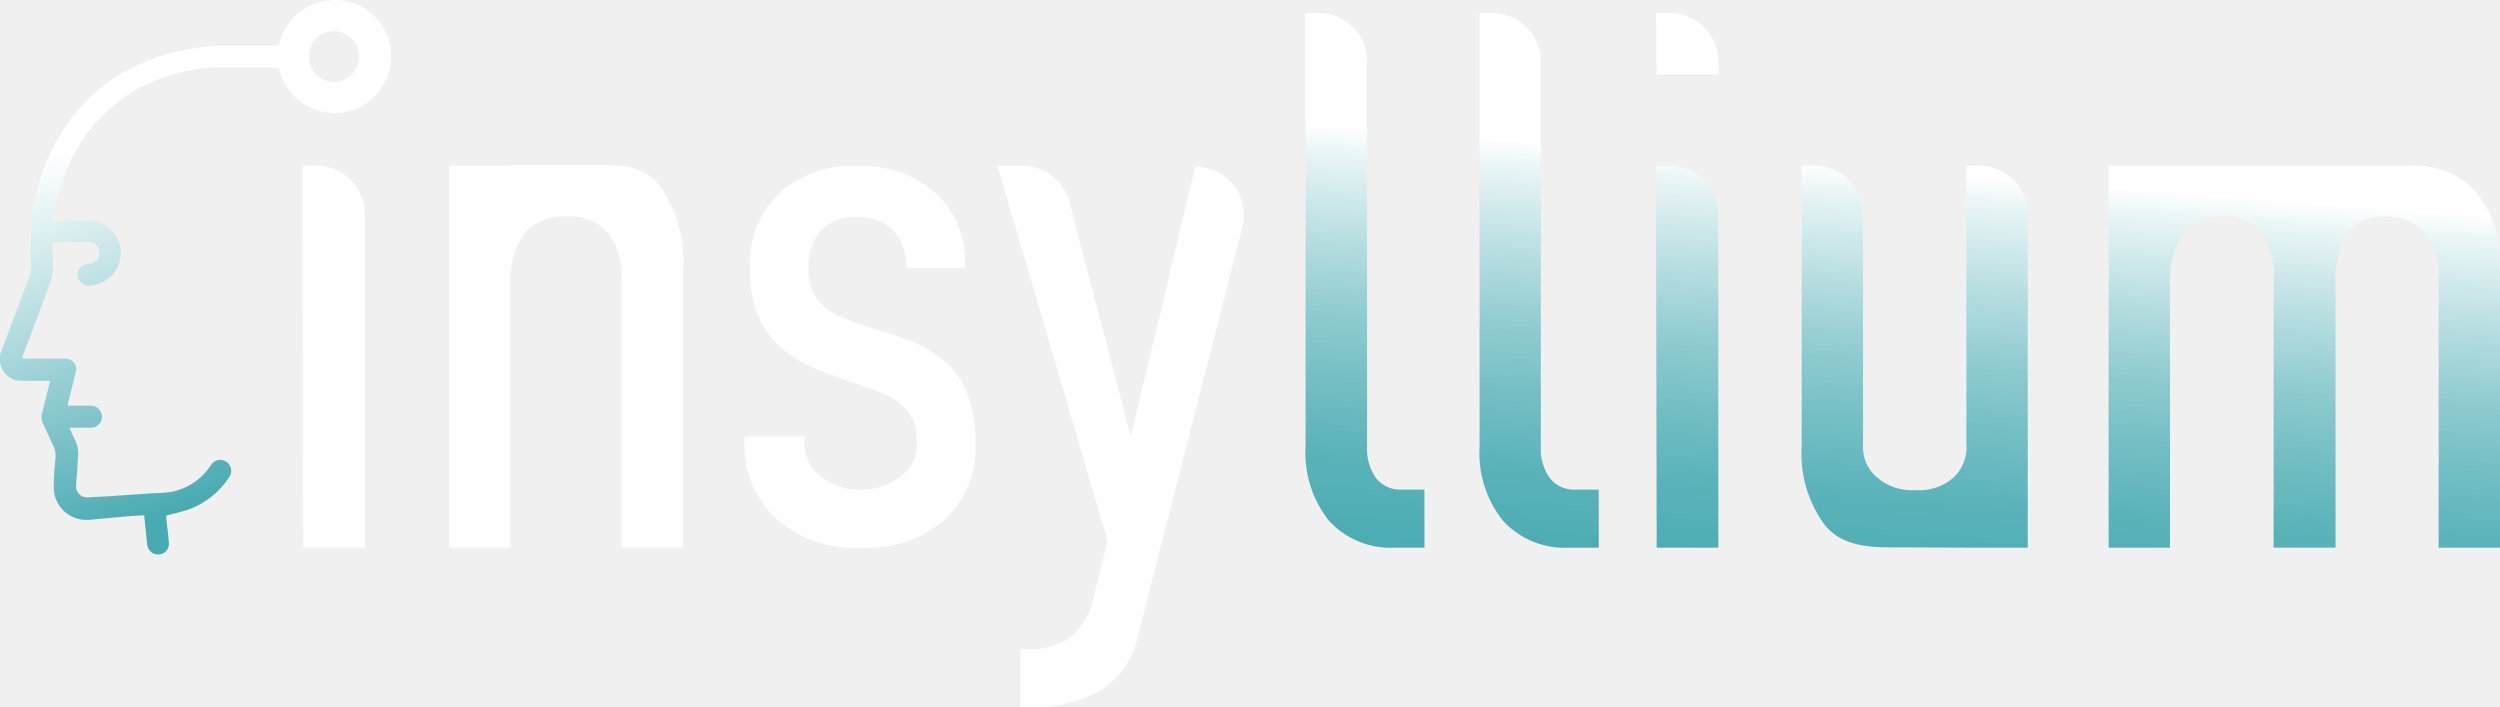
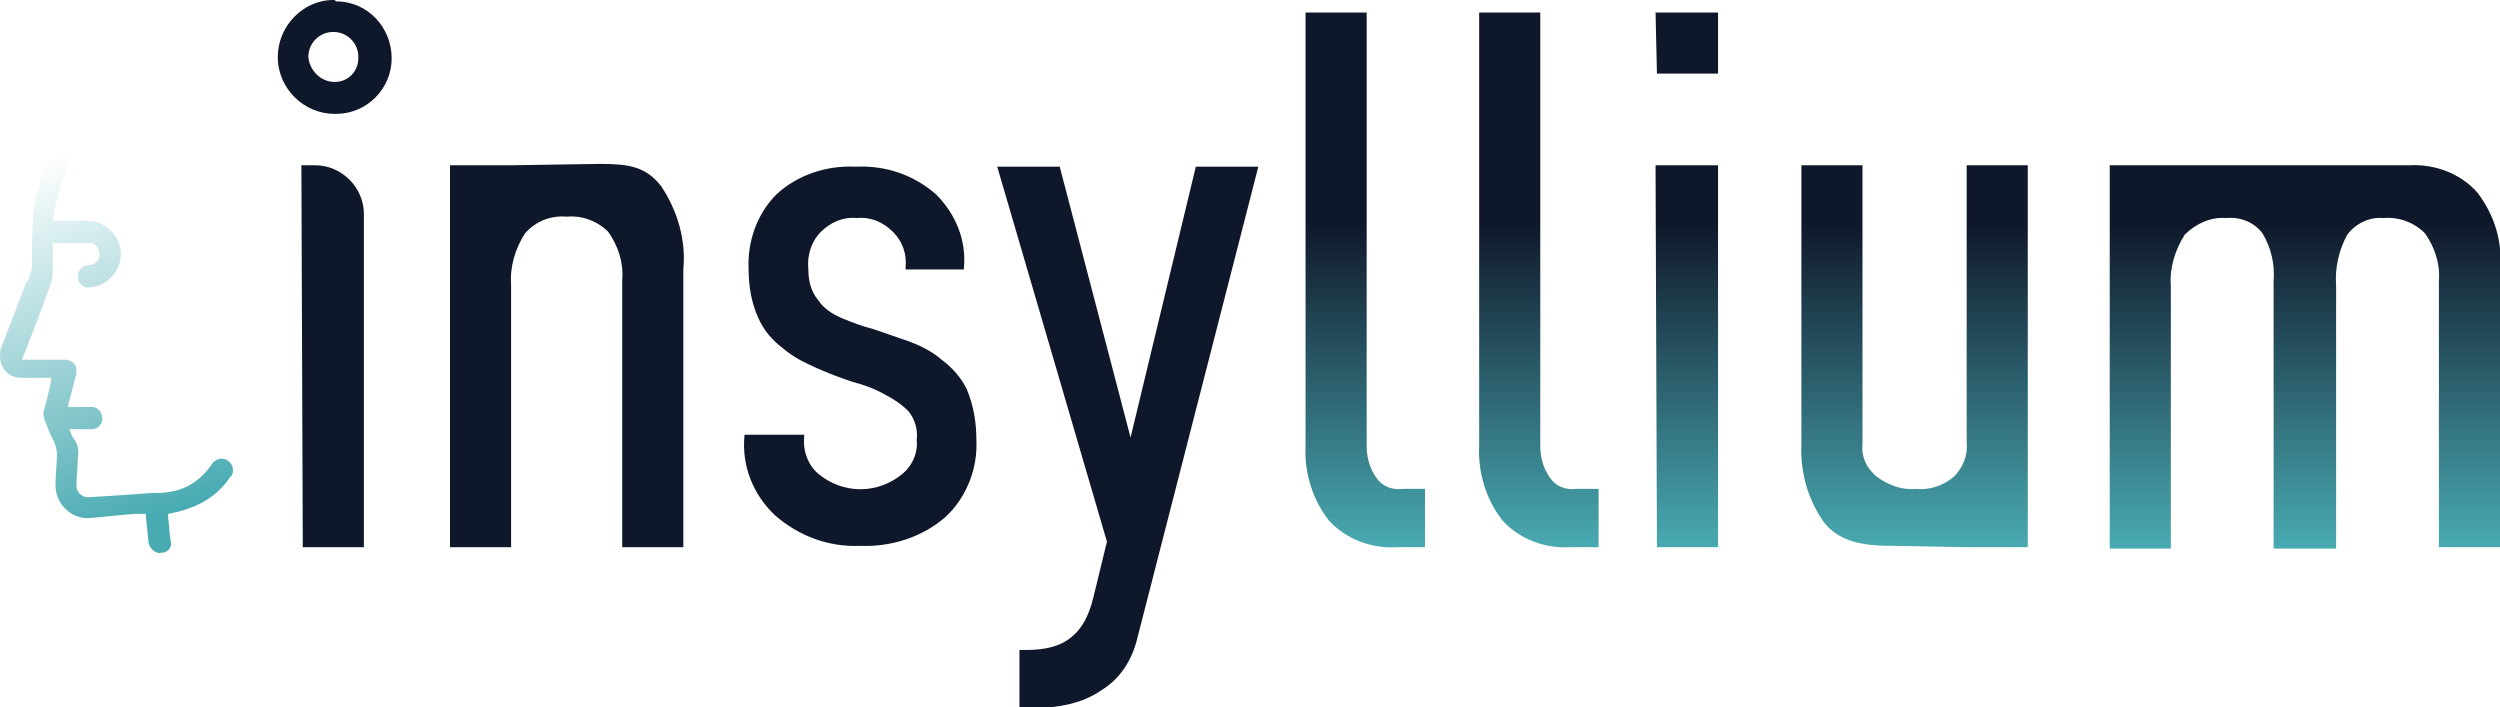
- <svg xmlns="http://www.w3.org/2000/svg" xmlns:xlink="http://www.w3.org/1999/xlink" id="Layer_1" data-name="Layer 1" viewBox="0 0 180 50.86">
-   <defs>
-     <style>.cls-1{fill:url(#linear-gradient);}.cls-2{fill:#fffeff;}.cls-3{fill:url(#linear-gradient-2);}.cls-4{fill:url(#linear-gradient-3);}.cls-5{fill:url(#linear-gradient-4);}.cls-6{fill:url(#linear-gradient-5);}.cls-7{fill:url(#linear-gradient-6);}.cls-8{fill:url(#linear-gradient-7);}</style>
-     <linearGradient id="linear-gradient" x1="22.97" y1="44.25" x2="8.61" y2="4.07" gradientUnits="userSpaceOnUse">
-       <stop offset="0.37" stop-color="#49abb2" />
-       <stop offset="1" stop-color="#fff" />
-     </linearGradient>
-     <linearGradient id="linear-gradient-2" x1="95.32" y1="52.54" x2="99.14" y2="3.85" gradientUnits="userSpaceOnUse">
-       <stop offset="0.33" stop-color="#49abb2" />
-       <stop offset="0.42" stop-color="#4eadb4" />
-       <stop offset="0.52" stop-color="#5bb3ba" />
-       <stop offset="0.62" stop-color="#72bec3" />
-       <stop offset="0.73" stop-color="#91ccd1" />
-       <stop offset="0.84" stop-color="#badfe2" />
-       <stop offset="0.96" stop-color="#eaf5f6" />
-       <stop offset="1" stop-color="#fff" />
-     </linearGradient>
-     <linearGradient id="linear-gradient-3" x1="107.76" y1="53.52" x2="111.57" y2="4.83" xlink:href="#linear-gradient-2" />
-     <linearGradient id="linear-gradient-4" x1="118.83" y1="54.38" x2="122.64" y2="5.69" xlink:href="#linear-gradient-2" />
-     <linearGradient id="linear-gradient-5" x1="117.08" y1="54.25" x2="120.89" y2="5.56" xlink:href="#linear-gradient-2" />
-     <linearGradient id="linear-gradient-6" x1="135.13" y1="55.66" x2="138.94" y2="6.97" xlink:href="#linear-gradient-2" />
-     <linearGradient id="linear-gradient-7" x1="162.98" y1="57.84" x2="166.79" y2="9.15" xlink:href="#linear-gradient-2" />
-   </defs>
-   <path class="cls-1" d="M15.53-2.14c.7,0,4.09,0,4.79,0a.84.84,0,0,1,.87.83.86.86,0,0,1-.93.75H15.32A12.84,12.84,0,0,0,9.84,1h0l-.24.15A11.35,11.35,0,0,0,5.72,5,12.41,12.41,0,0,0,4.05,9.37c-.07.34-.12.68-.18,1.05H6.33a2.36,2.36,0,1,1,0,4.72.78.78,0,0,1-.74-.76.77.77,0,0,1,.69-.8.94.94,0,0,0,.7-.3.76.76,0,0,0,.12-.79A.7.7,0,0,0,6.48,12c-.89,0-1.78,0-2.68,0,0,.28,0,.55,0,.81,0,.45,0,.91,0,1.35a3,3,0,0,1-.23.88c-.39,1.07-.79,2.13-1.19,3.2-.25.67-.51,1.35-.76,2a.86.86,0,0,0,0,.15h.78c.77,0,1.53,0,2.3,0a.76.76,0,0,1,.75,1c-.19.75-.37,1.5-.56,2.25,0,0,0,.08,0,.14H6.57a.76.76,0,0,1,.7.48.73.73,0,0,1-.11.81.75.75,0,0,1-.61.29H5a7,7,0,0,0,.37.82,2.2,2.2,0,0,1,.23,1.42c0,.68-.1,1.35-.13,2a.79.79,0,0,0,.84.78L8,30.29l2.9-.2A12.1,12.1,0,0,0,12.26,30a4.43,4.43,0,0,0,2.89-1.88.79.79,0,1,1,1.32.85,5.86,5.86,0,0,1-3,2.32c-.48.16-1,.26-1.5.4,0,.41.08.85.13,1.29.06.59,0,.07.06.66a.76.76,0,0,1-.69.85.78.78,0,0,1-.87-.71l-.21-2a.49.49,0,0,0,0-.11l-.94.05L6.38,32a2.35,2.35,0,0,1-2.51-2.47c0-.69.07-1.38.13-2.07a1.64,1.64,0,0,0-.2-.87c-.25-.53-.49-1.07-.74-1.6a1.13,1.13,0,0,1,0-.79c.18-.73.36-1.46.55-2.21H3.37c-.63,0-1.26,0-1.88,0A1.56,1.56,0,0,1,.11,19.81l1.75-4.66a6.66,6.66,0,0,0,.31-.85,3.38,3.38,0,0,0,.06-.9A22.91,22.91,0,0,1,2.34,10,14.79,14.79,0,0,1,4,4.85,13.32,13.32,0,0,1,6.88,1.2,14.28,14.28,0,0,1,9-.3a.06.06,0,0,0,0,0,15.9,15.9,0,0,1,6.51-1.82Z" transform="translate(0 5.43)" />
-   <path class="cls-2" d="M21.83,34h4.45V10a3.5,3.5,0,0,0-3.5-3.5h-1Z" transform="translate(0 5.43)" />
-   <path class="cls-2" d="M36.76,6.51H32.34V34h4.42V15.08a5.8,5.8,0,0,1,1-3.7,3.61,3.61,0,0,1,3-1.22,3.73,3.73,0,0,1,3,1.14,5.14,5.14,0,0,1,1,3.44V34h4.42V14a9.34,9.34,0,0,0-1.64-6c-1.09-1.35-2.27-1.55-4.42-1.55H36.76" transform="translate(0 5.43)" />
-   <path class="cls-2" d="M67.84,20.43a8.53,8.53,0,0,0-2.35-1.34c-.87-.32-1.72-.61-2.57-.86a21.28,21.28,0,0,1-2.34-.82,4.21,4.21,0,0,1-1.72-1.27,3.47,3.47,0,0,1-.65-2.22,3.77,3.77,0,0,1,.88-2.73,3.29,3.29,0,0,1,2.61-1,3.42,3.42,0,0,1,2.62,1,3.35,3.35,0,0,1,.9,2.58v.1h4.24v-.08a6.59,6.59,0,0,0-2-5.25,7.89,7.89,0,0,0-5.76-2A7.63,7.63,0,0,0,56,8.58,7,7,0,0,0,54,14a8.06,8.06,0,0,0,.68,3.54,6.36,6.36,0,0,0,1.76,2.24,10,10,0,0,0,2.39,1.39c.88.35,1.74.67,2.58.95a20.6,20.6,0,0,1,2.32.86,4.4,4.4,0,0,1,1.66,1.23A3.25,3.25,0,0,1,66,26.36a2.71,2.71,0,0,1-1,2.39,4.76,4.76,0,0,1-6.06,0,3,3,0,0,1-1-2.57V26H53.61v.1a7.27,7.27,0,0,0,2.16,5.71A8.36,8.36,0,0,0,61.92,34a8.52,8.52,0,0,0,6.16-2.08,7,7,0,0,0,2.15-5.54,8.68,8.68,0,0,0-.67-3.68A6.08,6.08,0,0,0,67.84,20.43Z" transform="translate(0 5.43)" />
-   <path class="cls-2" d="M81.42,26,77,9.12a3.49,3.49,0,0,0-3.38-2.61h-1.8l7.92,27-1,4.06a5.06,5.06,0,0,1-1.56,2.79,4.81,4.81,0,0,1-3.2.94h-.5v4.18H74a9.73,9.73,0,0,0,5.33-1.26,6,6,0,0,0,2.58-3.77l7.54-29.53a3.5,3.5,0,0,0-3.39-4.36h0Z" transform="translate(0 5.43)" />
-   <path class="cls-3" d="M99.08,29a3.59,3.59,0,0,1-.65-2.27V-1a3.49,3.49,0,0,0-3.49-3.49H94V26.7a7.86,7.86,0,0,0,1.69,5.37A6,6,0,0,0,100.44,34h2.12V29.82h-1.64A2.19,2.19,0,0,1,99.08,29Z" transform="translate(0 5.43)" />
-   <path class="cls-4" d="M111.59,29a3.59,3.59,0,0,1-.65-2.27V-1a3.49,3.49,0,0,0-3.49-3.49h-.92V26.7a7.81,7.81,0,0,0,1.69,5.37A6,6,0,0,0,113,34h2.11V29.82h-1.64A2.2,2.2,0,0,1,111.59,29Z" transform="translate(0 5.43)" />
-   <path class="cls-5" d="M119.28,34h4.44V10a3.5,3.5,0,0,0-3.49-3.5h-1Z" transform="translate(0 5.43)" />
-   <path class="cls-6" d="M119.28-.08h4.44V-1a3.49,3.49,0,0,0-3.49-3.49h-1Z" transform="translate(0 5.43)" />
-   <path class="cls-7" d="M141.61,34H146V10a3.5,3.5,0,0,0-3.5-3.5h-.92v20a3,3,0,0,1-.91,2.44,3.76,3.76,0,0,1-2.77.92,3.85,3.85,0,0,1-2.76-.92,2.79,2.79,0,0,1-1-2.33V10a3.5,3.5,0,0,0-3.49-3.5h-.93V26.65a8.71,8.71,0,0,0,1.66,5.72c1.1,1.34,2.69,1.61,4.77,1.61Z" transform="translate(0 5.43)" />
-   <path class="cls-8" d="M173.49,6.51a5.9,5.9,0,0,1,4.87,2A7.92,7.92,0,0,1,180,14V34h-4.42V14.74a5.19,5.19,0,0,0-1-3.44,3.72,3.72,0,0,0-3-1.14A3,3,0,0,0,169,11.39a6.65,6.65,0,0,0-.84,3.72V34H163.7V14.74a5.8,5.8,0,0,0-.84-3.44,3.06,3.06,0,0,0-2.62-1.14,3.62,3.62,0,0,0-3,1.22,5.85,5.85,0,0,0-1,3.73V34h-4.42V6.51h21.64Z" transform="translate(0 5.43)" />
-   <path class="cls-2" d="M24-5.43a4.09,4.09,0,0,0-4,4.08,4.09,4.09,0,0,0,4.17,4.06,4.08,4.08,0,0,0,4-4A4.06,4.06,0,0,0,24-5.43Zm.1,5.9a1.83,1.83,0,0,1-1.87-1.83A1.83,1.83,0,0,1,24-3.19a1.82,1.82,0,0,1,1.85,1.84A1.83,1.83,0,0,1,24.1.47Z" transform="translate(0 5.43)" />
+ <svg xmlns="http://www.w3.org/2000/svg" version="1.1" id="Layer_1" x="0px" y="0px" viewBox="0 0 180 50.9" style="enable-background:new 0 0 180 50.9;" xml:space="preserve">
+   <style type="text/css">
+ 	.st0{fill:#FFFFFF;}
+ 	.st1{fill:url(#SVGID_1_);}
+ 	.st2{fill:#0F172A;}
+ 	.st3{fill:url(#SVGID_2_);}
+ 	.st4{fill:url(#SVGID_3_);}
+ 	.st5{fill:url(#SVGID_4_);}
+ 	.st6{fill:url(#SVGID_5_);}
+ 	.st7{fill:url(#SVGID_6_);}
+ 	.st8{fill:url(#SVGID_7_);}
+ 	.st9{fill:url(#SVGID_8_);}
+ 	.st10{fill:url(#SVGID_9_);}
+ 	.st11{fill:url(#SVGID_10_);}
+ 	.st12{fill:url(#SVGID_11_);}
+ 	.st13{fill:url(#SVGID_12_);}
+ 	.st14{fill:url(#SVGID_13_);}
+ 	.st15{fill:url(#SVGID_14_);}
+ 	.st16{fill:url(#SVGID_15_);}
+ 	.st17{fill:url(#SVGID_16_);}
+ 	.st18{fill:url(#SVGID_17_);}
+ 	.st19{fill:url(#SVGID_18_);}
+ 	.st20{fill:url(#SVGID_19_);}
+ 	.st21{fill:url(#SVGID_20_);}
+ 	.st22{fill:url(#SVGID_21_);}
+ 	.st23{fill:url(#SVGID_22_);}
+ 	.st24{fill:url(#SVGID_23_);}
+ 	.st25{fill:url(#SVGID_24_);}
+ 	.st26{fill:url(#SVGID_25_);}
+ 	.st27{fill:url(#SVGID_26_);}
+ 	.st28{fill:url(#SVGID_27_);}
+ 	.st29{fill:url(#SVGID_28_);}
+ </style>
+   <rect x="-1824.5" y="-1026.1" class="st0" width="4056.2" height="2003.7" />
+   <linearGradient id="SVGID_1_" gradientUnits="userSpaceOnUse" x1="22.96" y1="7.747" x2="8.601" y2="47.927" gradientTransform="matrix(1 0 0 -1 0 57.43)">
+     <stop offset="0.37" style="stop-color:#49ABB2" />
+     <stop offset="1" style="stop-color:#FFFFFF" />
+   </linearGradient>
+   <path class="st1" d="M15.5,3.3c0.7,0,4.1,0,4.8,0c0.5,0,0.9,0.3,0.9,0.8c0,0,0,0,0,0c-0.1,0.5-0.5,0.8-0.9,0.8h-4.9  C13.4,5,11.5,5.5,9.8,6.4l0,0L9.6,6.6C8,7.5,6.7,8.8,5.7,10.4c-0.8,1.3-1.4,2.8-1.7,4.4c-0.1,0.3-0.1,0.7-0.2,1.1h2.5  c1.3,0,2.4,1.1,2.4,2.4c0,1.3-1.1,2.4-2.4,2.4c0,0,0,0,0,0c-0.4,0-0.7-0.4-0.7-0.8c0-0.4,0.3-0.8,0.7-0.8c0.3,0,0.5-0.1,0.7-0.3  c0.2-0.2,0.2-0.5,0.1-0.8c-0.1-0.3-0.3-0.5-0.6-0.5c-0.9,0-1.8,0-2.7,0c0,0.3,0,0.5,0,0.8c0,0.5,0,0.9,0,1.4c0,0.3-0.1,0.6-0.2,0.9  c-0.4,1.1-0.8,2.1-1.2,3.2c-0.3,0.7-0.5,1.4-0.8,2c0,0,0,0.1,0,0.1h0.8c0.8,0,1.5,0,2.3,0c0.4,0,0.8,0.3,0.8,0.7c0,0.1,0,0.2,0,0.3  c-0.2,0.8-0.4,1.5-0.6,2.3c0,0,0,0.1,0,0.1h1.7c0.3,0,0.6,0.2,0.7,0.5c0.1,0.3,0.1,0.6-0.1,0.8c-0.1,0.2-0.4,0.3-0.6,0.3H5  c0.1,0.3,0.2,0.6,0.4,0.8C5.6,32,5.7,32.5,5.6,33c0,0.7-0.1,1.4-0.1,2c0,0.4,0.4,0.8,0.8,0.8c0,0,0,0,0,0L8,35.7l2.9-0.2  c0.5,0,0.9,0,1.4-0.1c1.2-0.2,2.2-0.9,2.9-1.9c0.2-0.4,0.7-0.6,1.1-0.4c0.4,0.2,0.6,0.7,0.4,1.1c0,0.1-0.1,0.1-0.1,0.1  c-0.7,1.1-1.8,1.9-3,2.3c-0.5,0.2-1,0.3-1.5,0.4c0,0.4,0.1,0.9,0.1,1.3c0.1,0.6,0,0.1,0.1,0.7c0.1,0.4-0.2,0.8-0.7,0.8c0,0,0,0,0,0  c-0.4,0.1-0.8-0.3-0.9-0.7c0,0,0,0,0,0l-0.2-2c0,0,0-0.1,0-0.1l-0.9,0l-3.1,0.3c-1.3,0.1-2.4-0.9-2.5-2.2c0-0.1,0-0.2,0-0.3  c0-0.7,0.1-1.4,0.1-2.1c0-0.3-0.1-0.6-0.2-0.9c-0.3-0.5-0.5-1.1-0.7-1.6c-0.1-0.3-0.1-0.5,0-0.8c0.2-0.7,0.4-1.5,0.5-2.2H3.4  c-0.6,0-1.3,0-1.9,0c-0.9,0-1.5-0.7-1.5-1.6c0-0.2,0-0.4,0.1-0.6l1.8-4.7C2,20.3,2.1,20,2.2,19.7c0.1-0.3,0.1-0.6,0.1-0.9  c0-1.1,0-2.3,0.1-3.4c0.2-1.8,0.8-3.6,1.7-5.2c0.7-1.4,1.7-2.6,2.9-3.6C7.5,6.1,8.2,5.6,9,5.1l0,0C11,4.1,13.2,3.4,15.5,3.3  L15.5,3.3z" />
+   <path class="st2" d="M21.8,39.4h4.4v-24c0-1.9-1.6-3.5-3.5-3.5h-1L21.8,39.4z" />
+   <path class="st2" d="M36.8,11.9h-4.4v27.5h4.4V20.5c-0.1-1.3,0.3-2.6,1-3.7c0.8-0.9,1.9-1.3,3-1.2c1.1-0.1,2.2,0.3,3,1.1  c0.7,1,1.1,2.2,1,3.4v19.3h4.4v-20c0.2-2.1-0.4-4.2-1.6-6c-1.1-1.4-2.3-1.6-4.4-1.6L36.8,11.9" />
+   <path class="st2" d="M67.8,25.9c-0.7-0.6-1.5-1-2.3-1.3c-0.9-0.3-1.7-0.6-2.6-0.9c-0.8-0.2-1.6-0.5-2.3-0.8  c-0.7-0.3-1.3-0.7-1.7-1.3c-0.5-0.6-0.7-1.4-0.7-2.2c-0.1-1,0.2-2,0.9-2.7c0.7-0.7,1.6-1.1,2.6-1c1-0.1,1.9,0.3,2.6,1  c0.7,0.7,1,1.6,0.9,2.6v0.1h4.2v-0.1c0.2-2-0.6-3.9-2-5.3c-1.6-1.4-3.6-2.1-5.8-2c-2.1-0.1-4.2,0.6-5.7,2c-1.4,1.4-2.1,3.4-2,5.4  c0,1.2,0.2,2.4,0.7,3.5c0.4,0.9,1,1.6,1.8,2.2c0.7,0.6,1.5,1,2.4,1.4c0.9,0.4,1.7,0.7,2.6,1c0.8,0.2,1.6,0.5,2.3,0.9  c0.6,0.3,1.2,0.7,1.7,1.2c0.5,0.6,0.7,1.4,0.6,2.1c0.1,0.9-0.3,1.8-1,2.4c-1.8,1.5-4.3,1.5-6.1,0c-0.7-0.6-1.1-1.6-1-2.6v-0.2h-4.3  v0.1c-0.2,2.1,0.6,4.2,2.2,5.7c1.7,1.5,3.9,2.3,6.1,2.2c2.2,0.1,4.5-0.6,6.2-2.1c1.5-1.4,2.3-3.5,2.2-5.5c0-1.3-0.2-2.5-0.7-3.7  C69.2,27.2,68.6,26.5,67.8,25.9z" />
+   <g>
+     <linearGradient id="SVGID_2_" gradientUnits="userSpaceOnUse" x1="98.273" y1="-0.725" x2="98.273" y2="41.48" gradientTransform="matrix(1 0 0 -1 0 57.43)">
+       <stop offset="0.442" style="stop-color:#49ABB2" />
+       <stop offset="1" style="stop-color:#0F172A" />
+     </linearGradient>
+     <path class="st3" d="M99.1,34.4c-0.5-0.7-0.7-1.5-0.7-2.3V0.9H94v31.2c-0.1,1.9,0.5,3.9,1.7,5.4c1.2,1.3,3,2,4.8,1.9h2.1v-4.2h-1.6   C100.2,35.3,99.5,35,99.1,34.4z" />
+     <linearGradient id="SVGID_3_" gradientUnits="userSpaceOnUse" x1="110.812" y1="-0.725" x2="110.812" y2="41.48" gradientTransform="matrix(1 0 0 -1 0 57.43)">
+       <stop offset="0.442" style="stop-color:#49ABB2" />
+       <stop offset="1" style="stop-color:#0F172A" />
+     </linearGradient>
+     <path class="st4" d="M111.6,34.4c-0.5-0.7-0.7-1.5-0.7-2.3V0.9h-4.4v31.2c-0.1,1.9,0.5,3.9,1.7,5.4c1.2,1.3,3,2,4.8,1.9h2.1v-4.2   h-1.6C112.7,35.3,112,35,111.6,34.4z" />
+     <linearGradient id="SVGID_4_" gradientUnits="userSpaceOnUse" x1="121.475" y1="-0.725" x2="121.475" y2="41.48" gradientTransform="matrix(1 0 0 -1 0 57.43)">
+       <stop offset="0.442" style="stop-color:#49ABB2" />
+       <stop offset="1" style="stop-color:#0F172A" />
+     </linearGradient>
+     <path class="st5" d="M119.3,39.4h4.4V11.9h-4.5L119.3,39.4z" />
+     <linearGradient id="SVGID_5_" gradientUnits="userSpaceOnUse" x1="121.475" y1="-0.725" x2="121.475" y2="41.48" gradientTransform="matrix(1 0 0 -1 0 57.43)">
+       <stop offset="0.442" style="stop-color:#49ABB2" />
+       <stop offset="1" style="stop-color:#0F172A" />
+     </linearGradient>
+     <path class="st6" d="M119.3,5.3h4.4V0.9h-4.5L119.3,5.3z" />
+     <linearGradient id="SVGID_6_" gradientUnits="userSpaceOnUse" x1="137.85" y1="-0.725" x2="137.85" y2="41.48" gradientTransform="matrix(1 0 0 -1 0 57.43)">
+       <stop offset="0.442" style="stop-color:#49ABB2" />
+       <stop offset="1" style="stop-color:#0F172A" />
+     </linearGradient>
+     <path class="st7" d="M141.6,39.4h4.4V11.9h-4.4v20c0.1,0.9-0.3,1.8-0.9,2.4c-0.8,0.7-1.8,1-2.8,0.9c-1,0.1-2-0.3-2.8-0.9   c-0.7-0.6-1.1-1.4-1-2.3V11.9h-4.4v20.1c-0.1,2,0.5,4.1,1.7,5.7c1.1,1.3,2.7,1.6,4.8,1.6L141.6,39.4z" />
+     <linearGradient id="SVGID_7_" gradientUnits="userSpaceOnUse" x1="165.923" y1="-0.725" x2="165.923" y2="41.48" gradientTransform="matrix(1 0 0 -1 0 57.43)">
+       <stop offset="0.442" style="stop-color:#49ABB2" />
+       <stop offset="1" style="stop-color:#0F172A" />
+     </linearGradient>
+     <path class="st8" d="M173.5,11.9c1.8-0.1,3.7,0.6,4.9,2c1.2,1.6,1.8,3.5,1.6,5.5v20h-4.4V20.2c0.1-1.2-0.3-2.4-1-3.4   c-0.8-0.8-1.9-1.2-3-1.1c-1-0.1-2,0.4-2.6,1.2c-0.6,1.1-0.9,2.4-0.8,3.7v18.9h-4.5V20.2c0.1-1.2-0.2-2.4-0.8-3.4   c-0.6-0.8-1.6-1.2-2.6-1.1c-1.1-0.1-2.2,0.4-3,1.2c-0.7,1.1-1.1,2.4-1,3.7v18.9h-4.4V11.9H173.5L173.5,11.9z" />
+   </g>
+   <path class="st2" d="M24,0c-2.2,0-4,1.9-4,4.1c0,2.3,1.9,4.1,4.1,4.1c0,0,0,0,0.1,0c2.2,0,4-1.8,4-4c0-2.2-1.7-4.1-4-4.1  C24.1,0,24.1,0,24,0z M24.1,5.9c-1,0-1.8-0.8-1.9-1.8c0,0,0,0,0,0c0-1,0.8-1.8,1.8-1.8c1,0,1.8,0.8,1.8,1.8c0,0,0,0,0,0.1  C25.8,5.1,25.1,5.9,24.1,5.9z" />
+   <path class="st2" d="M81.4,31.5L76.3,12h-4.5l7.9,27l-1,4.1c-0.3,1.2-0.8,2.2-1.6,2.8c-0.7,0.6-1.8,0.9-3.2,0.9h-0.5v4.2H74  c2.3,0,4-0.4,5.3-1.3c1.3-0.8,2.2-2.1,2.6-3.8L90.6,12h-4.5L81.4,31.5z" />
+   <linearGradient id="SVGID_8_" gradientUnits="userSpaceOnUse" x1="-479.838" y1="-398.525" x2="-494.198" y2="-358.345" gradientTransform="matrix(1 0 0 -1 0 57.43)">
+     <stop offset="0.442" style="stop-color:#49ABB2" />
+     <stop offset="1" style="stop-color:#0F172A" />
+   </linearGradient>
+   <path class="st9" d="M-487.3,409.6c0.7,0,4.1,0,4.8,0c0.5,0,0.9,0.3,0.9,0.8c0,0,0,0,0,0c-0.1,0.5-0.5,0.8-0.9,0.8h-4.9  c-1.9,0.1-3.8,0.6-5.5,1.6l0,0l-0.2,0.1c-1.6,0.9-2.9,2.3-3.9,3.9c-0.8,1.3-1.4,2.8-1.7,4.4c-0.1,0.3-0.1,0.7-0.2,1h2.5  c1.3,0,2.4,1.1,2.4,2.4c0,1.3-1.1,2.4-2.4,2.4c0,0,0,0,0,0c-0.4,0-0.7-0.4-0.7-0.8c0-0.4,0.3-0.8,0.7-0.8c0.3,0,0.5-0.1,0.7-0.3  c0.2-0.2,0.2-0.5,0.1-0.8c-0.1-0.3-0.3-0.5-0.6-0.5c-0.9,0-1.8,0-2.7,0c0,0.3,0,0.5,0,0.8c0,0.5,0,0.9,0,1.4c0,0.3-0.1,0.6-0.2,0.9  c-0.4,1.1-0.8,2.1-1.2,3.2c-0.3,0.7-0.5,1.4-0.8,2c0,0,0,0.1,0,0.1h0.8c0.8,0,1.5,0,2.3,0c0.4,0,0.8,0.3,0.8,0.7c0,0.1,0,0.2,0,0.3  c-0.2,0.8-0.4,1.5-0.6,2.3c0,0,0,0.1,0,0.1h1.7c0.3,0,0.6,0.2,0.7,0.5c0.1,0.3,0.1,0.6-0.1,0.8c-0.1,0.2-0.4,0.3-0.6,0.3h-1.6  c0.1,0.3,0.2,0.6,0.4,0.8c0.2,0.4,0.3,0.9,0.2,1.4c0,0.7-0.1,1.4-0.1,2c0,0.4,0.4,0.8,0.8,0.8c0,0,0,0,0,0l1.7-0.1l2.9-0.2  c0.5,0,0.9,0,1.4-0.1c1.2-0.2,2.2-0.9,2.9-1.9c0.2-0.4,0.7-0.6,1.1-0.4c0.4,0.2,0.6,0.7,0.4,1.1c0,0.1-0.1,0.1-0.1,0.1  c-0.7,1.1-1.8,1.9-3,2.3c-0.5,0.2-1,0.3-1.5,0.4c0,0.4,0.1,0.9,0.1,1.3c0.1,0.6,0,0.1,0.1,0.7c0.1,0.4-0.2,0.8-0.7,0.8c0,0,0,0,0,0  c-0.4,0.1-0.8-0.3-0.9-0.7c0,0,0,0,0,0l-0.2-2c0,0,0-0.1,0-0.1l-0.9,0.1l-3.1,0.3c-1.3,0.1-2.4-0.9-2.5-2.2c0-0.1,0-0.2,0-0.3  c0-0.7,0.1-1.4,0.1-2.1c0-0.3-0.1-0.6-0.2-0.9c-0.3-0.5-0.5-1.1-0.7-1.6c-0.1-0.3-0.1-0.5,0-0.8c0.2-0.7,0.4-1.5,0.6-2.2h-0.2  c-0.6,0-1.3,0-1.9,0c-0.9,0-1.5-0.7-1.5-1.6c0-0.2,0-0.4,0.1-0.6l1.8-4.7c0.1-0.3,0.2-0.6,0.3-0.9c0.1-0.3,0.1-0.6,0.1-0.9  c0-1.1,0-2.3,0.1-3.4c0.2-1.8,0.8-3.6,1.7-5.1c0.7-1.4,1.7-2.6,2.9-3.7c0.7-0.6,1.4-1.1,2.1-1.5l0,0  C-491.8,410.3-489.6,409.7-487.3,409.6L-487.3,409.6z" />
+   <path class="st2" d="M-481,445.7h4.4v-27.5h-4.5L-481,445.7z" />
+   <path class="st2" d="M-466,418.2h-4.4v27.5h4.4v-18.9c-0.1-1.3,0.3-2.6,1-3.7c0.8-0.9,1.9-1.3,3-1.2c1.1-0.1,2.2,0.3,3,1.1  c0.7,1,1.1,2.2,1,3.4v19.3h4.4v-20c0.2-2.1-0.4-4.2-1.6-6c-1.1-1.4-2.3-1.6-4.4-1.6L-466,418.2" />
+   <path class="st2" d="M-435,432.1c-0.7-0.6-1.5-1-2.4-1.3c-0.9-0.3-1.7-0.6-2.6-0.9c-0.8-0.2-1.6-0.5-2.3-0.8  c-0.7-0.3-1.3-0.7-1.7-1.3c-0.5-0.6-0.7-1.4-0.7-2.2c-0.1-1,0.2-2,0.9-2.7c0.7-0.7,1.6-1.1,2.6-1c1-0.1,1.9,0.3,2.6,1  c0.7,0.7,1,1.6,0.9,2.6v0.1h4.2v-0.1c0.2-2-0.6-3.9-2-5.3c-1.6-1.4-3.6-2.1-5.8-2c-2.1-0.1-4.2,0.6-5.7,2c-1.4,1.4-2.1,3.4-2,5.4  c0,1.2,0.2,2.4,0.7,3.5c0.4,0.9,1,1.6,1.8,2.2c0.7,0.6,1.5,1,2.4,1.4c0.9,0.4,1.7,0.7,2.6,1c0.8,0.2,1.6,0.5,2.3,0.9  c0.6,0.3,1.2,0.7,1.7,1.2c0.5,0.6,0.7,1.4,0.6,2.1c0.1,0.9-0.3,1.8-1,2.4c-1.8,1.5-4.3,1.5-6.1,0c-0.7-0.6-1.1-1.6-1-2.6v-0.2h-4.3  v0.1c-0.2,2.1,0.6,4.2,2.2,5.7c1.7,1.5,3.9,2.3,6.1,2.2c2.2,0.1,4.5-0.6,6.2-2.1c1.5-1.4,2.3-3.5,2.1-5.5c0-1.3-0.2-2.5-0.7-3.7  C-433.6,433.5-434.2,432.7-435,432.1z" />
+   <g>
+     <linearGradient id="SVGID_9_" gradientUnits="userSpaceOnUse" x1="-404.526" y1="-406.997" x2="-404.526" y2="-364.791" gradientTransform="matrix(1 0 0 -1 0 57.43)">
+       <stop offset="0.442" style="stop-color:#49ABB2" />
+       <stop offset="1" style="stop-color:#0F172A" />
+     </linearGradient>
+     <path class="st10" d="M-403.7,440.7c-0.5-0.7-0.7-1.5-0.7-2.3v-31.2h-4.4v31.2c-0.1,1.9,0.5,3.9,1.7,5.4c1.2,1.3,3,2,4.8,1.9h2.1   v-4.2h-1.6C-402.6,441.6-403.3,441.3-403.7,440.7z" />
+     <linearGradient id="SVGID_10_" gradientUnits="userSpaceOnUse" x1="-391.987" y1="-406.997" x2="-391.987" y2="-364.791" gradientTransform="matrix(1 0 0 -1 0 57.43)">
+       <stop offset="0.442" style="stop-color:#49ABB2" />
+       <stop offset="1" style="stop-color:#0F172A" />
+     </linearGradient>
+     <path class="st11" d="M-391.2,440.7c-0.5-0.7-0.7-1.5-0.6-2.3v-31.2h-4.4v31.2c-0.1,1.9,0.5,3.9,1.7,5.4c1.2,1.3,3,2,4.8,1.9h2.1   v-4.2h-1.6C-390.1,441.6-390.8,441.3-391.2,440.7z" />
+     <linearGradient id="SVGID_11_" gradientUnits="userSpaceOnUse" x1="-381.324" y1="-406.997" x2="-381.324" y2="-364.791" gradientTransform="matrix(1 0 0 -1 0 57.43)">
+       <stop offset="0.442" style="stop-color:#49ABB2" />
+       <stop offset="1" style="stop-color:#0F172A" />
+     </linearGradient>
+     <path class="st12" d="M-383.5,445.7h4.4v-27.5h-4.5L-383.5,445.7z" />
+     <linearGradient id="SVGID_12_" gradientUnits="userSpaceOnUse" x1="-381.324" y1="-406.997" x2="-381.324" y2="-364.791" gradientTransform="matrix(1 0 0 -1 0 57.43)">
+       <stop offset="0.442" style="stop-color:#49ABB2" />
+       <stop offset="1" style="stop-color:#0F172A" />
+     </linearGradient>
+     <path class="st13" d="M-383.5,411.6h4.4v-4.4h-4.5L-383.5,411.6z" />
+     <linearGradient id="SVGID_13_" gradientUnits="userSpaceOnUse" x1="-364.948" y1="-406.997" x2="-364.948" y2="-364.791" gradientTransform="matrix(1 0 0 -1 0 57.43)">
+       <stop offset="0.442" style="stop-color:#49ABB2" />
+       <stop offset="1" style="stop-color:#0F172A" />
+     </linearGradient>
+     <path class="st14" d="M-361.2,445.7h4.4v-27.5h-4.4v20c0.1,0.9-0.3,1.8-0.9,2.4c-0.8,0.7-1.8,1-2.8,0.9c-1,0.1-2-0.3-2.8-0.9   c-0.7-0.6-1.1-1.4-1-2.3v-20.1h-4.4v20.1c-0.1,2,0.5,4.1,1.7,5.7c1.1,1.3,2.7,1.6,4.8,1.6L-361.2,445.7z" />
+     <linearGradient id="SVGID_14_" gradientUnits="userSpaceOnUse" x1="-336.876" y1="-406.997" x2="-336.876" y2="-364.791" gradientTransform="matrix(1 0 0 -1 0 57.43)">
+       <stop offset="0.442" style="stop-color:#49ABB2" />
+       <stop offset="1" style="stop-color:#0F172A" />
+     </linearGradient>
+     <path class="st15" d="M-329.3,418.2c1.8-0.1,3.7,0.6,4.9,2c1.2,1.6,1.8,3.5,1.6,5.5v20h-4.4v-19.3c0.1-1.2-0.3-2.4-1-3.4   c-0.8-0.8-1.9-1.2-3-1.1c-1-0.1-2,0.4-2.6,1.2c-0.6,1.1-0.9,2.4-0.8,3.7v18.9h-4.5v-19.3c0.1-1.2-0.2-2.4-0.8-3.4   c-0.6-0.8-1.6-1.2-2.6-1.1c-1.1-0.1-2.2,0.4-3,1.2c-0.7,1.1-1.1,2.4-1,3.7v18.9h-4.4v-27.5H-329.3L-329.3,418.2z" />
+   </g>
+   <path class="st2" d="M-478.8,406.3c-2.2,0-4,1.9-4,4.1c0,2.3,1.9,4.1,4.1,4.1c0,0,0,0,0.1,0c2.2,0,4-1.8,4-4c0-2.2-1.7-4.1-4-4.1  C-478.7,406.3-478.7,406.3-478.8,406.3z M-478.7,412.2c-1,0-1.8-0.8-1.9-1.8c0,0,0,0,0,0c0-1,0.8-1.8,1.8-1.8c1,0,1.8,0.8,1.8,1.8  c0,0,0,0,0,0.1C-477,411.3-477.7,412.1-478.7,412.2z" />
+   <rect x="-390.1" y="176" class="st2" width="79.9" height="71.6" />
+   <rect x="-226.6" y="593.7" class="st2" width="79.9" height="71.6" />
+   <path class="st2" d="M-421.4,437.8l-5.1-19.6h-4.5l7.9,27l-1,4.1c-0.3,1.2-0.8,2.2-1.6,2.8c-0.7,0.6-1.8,0.9-3.2,0.9h-0.5v4.2h0.5  c2.3,0,4-0.4,5.3-1.3c1.3-0.8,2.2-2.1,2.6-3.8l8.7-33.9h-4.5L-421.4,437.8z" />
+   <path class="st2" d="M-246,482.3h4.4v-25.2c0-1.3-1-2.3-2.3-2.3h-2.2L-246,482.3z" />
+   <path class="st2" d="M-231,454.8h-4.4v27.5h4.4v-18.9c-0.1-1.3,0.3-2.6,1-3.7c0.8-0.9,1.9-1.3,3-1.2c1.1-0.1,2.2,0.3,3,1.1  c0.7,1,1.1,2.2,1,3.4v19.3h4.4v-20c0.2-2.1-0.4-4.2-1.6-6c-1.1-1.4-2.3-1.5-4.4-1.5L-231,454.8" />
+   <path class="st2" d="M-200,468.7c-0.7-0.6-1.5-1-2.3-1.3c-0.9-0.3-1.7-0.6-2.6-0.9c-0.8-0.2-1.6-0.5-2.3-0.8  c-0.7-0.3-1.3-0.7-1.7-1.3c-0.5-0.6-0.7-1.4-0.7-2.2c-0.1-1,0.2-2,0.9-2.7c0.7-0.7,1.6-1.1,2.6-1c1-0.1,1.9,0.3,2.6,1  c0.7,0.7,1,1.6,0.9,2.6v0.1h4.2v-0.1c0.2-2-0.6-3.9-2-5.3c-1.6-1.4-3.6-2.1-5.8-2c-2.1-0.1-4.2,0.6-5.7,2c-1.4,1.4-2.1,3.4-2,5.4  c0,1.2,0.2,2.4,0.7,3.5c0.4,0.9,1,1.6,1.8,2.2c0.7,0.6,1.5,1,2.4,1.4c0.9,0.4,1.7,0.7,2.6,0.9c0.8,0.2,1.6,0.5,2.3,0.9  c0.6,0.3,1.2,0.7,1.7,1.2c0.5,0.6,0.7,1.4,0.6,2.2c0.1,0.9-0.3,1.8-1,2.4c-1.8,1.5-4.3,1.5-6.1,0c-0.7-0.6-1.1-1.6-1-2.6v-0.2h-4.3  v0.1c-0.2,2.1,0.6,4.2,2.2,5.7c1.7,1.5,3.9,2.3,6.1,2.2c2.2,0.1,4.5-0.6,6.2-2.1c1.5-1.4,2.3-3.5,2.2-5.5c0-1.3-0.2-2.5-0.7-3.7  C-198.6,470.1-199.2,469.3-200,468.7z" />
+   <linearGradient id="SVGID_15_" gradientUnits="userSpaceOnUse" x1="-169.505" y1="489.781" x2="-169.632" y2="439.094">
+     <stop offset="0.442" style="stop-color:#49ABB2" />
+     <stop offset="1" style="stop-color:#0F172A" />
+   </linearGradient>
+   <path class="st16" d="M-168.7,477.3c-0.5-0.7-0.7-1.5-0.6-2.3v-31.2h-4.4V475c-0.1,1.9,0.5,3.9,1.7,5.4c1.2,1.3,3,2,4.8,1.9h2.1  v-4.2h-1.6C-167.6,478.1-168.3,477.8-168.7,477.3z" />
+   <linearGradient id="SVGID_16_" gradientUnits="userSpaceOnUse" x1="-156.998" y1="489.749" x2="-156.998" y2="439.358">
+     <stop offset="0.442" style="stop-color:#49ABB2" />
+     <stop offset="1" style="stop-color:#0F172A" />
+   </linearGradient>
+   <path class="st17" d="M-156.2,477.3c-0.5-0.7-0.7-1.5-0.6-2.3v-31.2h-4.4V475c-0.1,1.9,0.5,3.9,1.7,5.4c1.2,1.3,3,2,4.8,1.9h2.1  v-4.2h-1.6C-155.1,478.2-155.8,477.9-156.2,477.3z" />
+   <linearGradient id="SVGID_17_" gradientUnits="userSpaceOnUse" x1="-146.257" y1="489.722" x2="-146.355" y2="450.428">
+     <stop offset="0.442" style="stop-color:#49ABB2" />
+     <stop offset="1" style="stop-color:#0F172A" />
+   </linearGradient>
+   <path class="st18" d="M-148.5,482.3h4.4v-27.5h-4.5L-148.5,482.3z" />
+   <linearGradient id="SVGID_18_" gradientUnits="userSpaceOnUse" x1="-146.22" y1="489.722" x2="-146.346" y2="439.49">
+     <stop offset="0.442" style="stop-color:#49ABB2" />
+     <stop offset="1" style="stop-color:#0F172A" />
+   </linearGradient>
+   <path class="st19" d="M-148.5,448.2h4.4v-4.4h-4.5L-148.5,448.2z" />
+   <linearGradient id="SVGID_19_" gradientUnits="userSpaceOnUse" x1="-129.898" y1="489.681" x2="-129.995" y2="450.962">
+     <stop offset="0.442" style="stop-color:#49ABB2" />
+     <stop offset="1" style="stop-color:#0F172A" />
+   </linearGradient>
+   <path class="st20" d="M-126.2,482.3h4.4v-27.5h-4.4v20c0.1,0.9-0.3,1.8-0.9,2.4c-0.8,0.7-1.8,1-2.8,0.9c-1,0.1-2-0.3-2.8-0.9  c-0.7-0.6-1.1-1.4-1-2.3v-20.1h-4.4v20.1c-0.1,2,0.5,4.1,1.7,5.7c1.1,1.3,2.7,1.6,4.8,1.6L-126.2,482.3z" />
+   <linearGradient id="SVGID_20_" gradientUnits="userSpaceOnUse" x1="-101.843" y1="489.611" x2="-101.942" y2="450.168">
+     <stop offset="0.442" style="stop-color:#49ABB2" />
+     <stop offset="1" style="stop-color:#0F172A" />
+   </linearGradient>
+   <path class="st21" d="M-94.3,454.8c1.8-0.1,3.7,0.6,4.9,2c1.2,1.6,1.8,3.5,1.6,5.5v20h-4.4V463c0.1-1.2-0.3-2.4-1-3.4  c-0.8-0.8-1.9-1.2-3-1.1c-1-0.1-2,0.4-2.6,1.2c-0.6,1.1-0.9,2.4-0.8,3.7v18.9h-4.5V463c0.1-1.2-0.2-2.4-0.8-3.4  c-0.6-0.8-1.6-1.2-2.6-1.1c-1.1-0.1-2.2,0.4-3,1.2c-0.7,1.1-1.1,2.4-1,3.7v18.9h-4.4v-27.5H-94.3L-94.3,454.8z" />
+   <path class="st2" d="M-186.4,474.4l-5.1-19.6h-4.5l7.9,27l-1,4.1c-0.3,1.2-0.8,2.2-1.6,2.8c-0.7,0.6-1.8,0.9-3.2,0.9h-0.5v4.2h0.5  c2.3,0,4-0.4,5.3-1.3c1.3-0.8,2.2-2.1,2.6-3.8l8.7-33.9h-4.5L-186.4,474.4z" />
+   <linearGradient id="SVGID_21_" gradientUnits="userSpaceOnUse" x1="-240.558" y1="485.742" x2="-264.117" y2="440.543">
+     <stop offset="0.442" style="stop-color:#49ABB2" />
+     <stop offset="0.925" style="stop-color:#0F172A" />
+   </linearGradient>
+   <path class="st22" d="M-245.6,445.4l0,3.3h-2.3l-0.4,0c-1.5,0-3,0.3-4.6,0.7c-1.5,0.4-2.7,0.9-3.8,1.7c-2.1,1.5-3.2,3.4-3.3,5.9  c0,0.5,0,1-0.1,1.5c0,0.5-0.1,1-0.1,1.6c-0.1,1.1-0.3,2.1-0.8,3c-0.3,0.5-0.5,1-0.8,1.5l-0.2,0.4l1.1,0.1c0.6,0,1.3,0.6,1.4,1.3  l0,0.4c0,0.3,0,0.6,0,0.9l0,5c0,0.5,0.1,0.9,0.2,1.2c0.1,0.3,0.3,0.5,0.6,0.6c0.2,0,0.4,0.1,0.5,0.1c0.6,0,1.1,0,1.7,0  c0.6,0,1.1,0,1.7,0c0.5,0,0.9,0,1.3,0.1c0.6,0.1,1.1,0.7,1.1,1.4l0,6c0,0.1,0,0.1,0,0.2h-3.3c0-0.9,0-1.8,0-2.7c0-0.6,0-1.1,0-1.7  c-0.3,0-0.6,0-0.9,0c-0.7,0-1.4,0-2.1-0.1c-1.7-0.1-2.9-1-3.7-2.5c-0.5-1-0.6-2-0.6-3l0-4.1l-0.5,0c-0.5,0-1,0-1.6,0  c-0.5,0.1-1-0.3-1.4-0.7c-0.3-0.5-0.4-1.1-0.1-1.6c0.6-1.4,1.2-2.6,1.9-3.7c0.5-0.8,0.7-1.5,0.8-2.3l0-0.4c0-0.6,0.1-1.3,0.1-1.9  c0-2,0.4-3.7,1.2-5.3c1-2,2.6-3.7,4.8-4.8c1.7-0.9,3.6-1.5,5.8-1.9c1.2-0.2,2.2-0.3,3.2-0.3l0.4,0H-245.6z" />
+   <g>
+     <g>
+       <path class="st2" d="M-243.7,451c-1.1,0-2.1-0.4-2.9-1.2c-0.8-0.8-1.2-1.8-1.2-2.9c0-2.2,1.8-4,4-4.1h0.2c1.1,0,2.1,0.5,2.8,1.2    c0.7,0.8,1.2,1.8,1.1,2.9C-239.7,449.2-241.4,450.9-243.7,451L-243.7,451z M-243.8,444.7c-1.2,0-2.2,1-2.2,2.3    c0,1.3,1,2.3,2.3,2.3c1.3-0.1,2.2-1,2.2-2.2C-241.6,445.6-242.5,444.7-243.8,444.7L-243.8,444.7z" />
+       <path class="st2" d="M-243.6,443.3c1,0,1.9,0.4,2.5,1.1c0.7,0.7,1,1.6,1,2.6c0,2-1.6,3.5-3.6,3.6c-1,0-1.9-0.4-2.6-1.1    c-0.7-0.7-1.1-1.6-1.1-2.6c0-2,1.6-3.6,3.6-3.7H-243.6 M-243.7,449.6L-243.7,449.6c1.5-0.1,2.6-1.2,2.6-2.7l0-0.1    c0-1.5-1.2-2.6-2.7-2.6l-0.1,0c-1.5,0-2.6,1.2-2.6,2.7l0,0.1C-246.4,448.4-245.2,449.6-243.7,449.6 M-243.6,442.4h-0.2    c-2.5,0-4.4,2-4.4,4.5c0,1.2,0.5,2.3,1.3,3.2c0.9,0.8,2,1.3,3.2,1.3h0c2.4,0,4.4-2,4.4-4.4c0-1.2-0.4-2.3-1.3-3.2    C-241.3,442.9-242.4,442.4-243.6,442.4L-243.6,442.4z M-243.7,448.8c-1,0-1.8-0.8-1.8-1.8v0c0-1,0.8-1.8,1.8-1.8c0,0,0,0,0,0    c1,0,1.8,0.8,1.8,1.8v0C-242,447.9-242.7,448.7-243.7,448.8C-243.7,448.8-243.7,448.8-243.7,448.8L-243.7,448.8z" />
+     </g>
+   </g>
+   <path class="st2" d="M-246,546.8h4.4v-25.2c0-1.3-1-2.3-2.3-2.3h-2.2L-246,546.8z" />
+   <path class="st2" d="M-231,519.3h-4.4v27.5h4.4v-18.9c-0.1-1.3,0.3-2.6,1-3.7c0.8-0.9,1.9-1.3,3-1.2c1.1-0.1,2.2,0.3,3,1.1  c0.7,1,1.1,2.2,1,3.4v19.3h4.4v-20c0.2-2.1-0.4-4.2-1.6-6c-1.1-1.3-2.3-1.5-4.4-1.5L-231,519.3" />
+   <path class="st2" d="M-200,533.2c-0.7-0.6-1.5-1-2.3-1.3c-0.9-0.3-1.7-0.6-2.6-0.9c-0.8-0.2-1.6-0.5-2.3-0.8  c-0.7-0.3-1.3-0.7-1.7-1.3c-0.5-0.6-0.7-1.4-0.7-2.2c-0.1-1,0.2-2,0.9-2.7c0.7-0.7,1.6-1.1,2.6-1c1-0.1,1.9,0.3,2.6,1  c0.7,0.7,1,1.6,0.9,2.6v0.1h4.2v-0.1c0.2-2-0.6-3.9-2-5.3c-1.6-1.4-3.6-2.1-5.8-2c-2.1-0.1-4.2,0.6-5.7,2c-1.4,1.4-2.1,3.4-2,5.4  c0,1.2,0.2,2.4,0.7,3.5c0.4,0.9,1,1.6,1.8,2.2c0.7,0.6,1.5,1,2.4,1.4c0.9,0.3,1.7,0.7,2.6,0.9c0.8,0.2,1.6,0.5,2.3,0.9  c0.6,0.3,1.2,0.7,1.7,1.2c0.5,0.6,0.7,1.4,0.6,2.2c0.1,0.9-0.3,1.8-1,2.4c-1.8,1.5-4.3,1.5-6.1,0c-0.7-0.6-1.1-1.6-1-2.6v-0.2h-4.3  v0.1c-0.2,2.1,0.6,4.2,2.2,5.7c1.7,1.5,3.9,2.3,6.1,2.2c2.2,0.1,4.5-0.6,6.2-2.1c1.5-1.4,2.3-3.5,2.2-5.5c0-1.3-0.2-2.5-0.7-3.7  C-198.6,534.6-199.2,533.8-200,533.2z" />
+   <linearGradient id="SVGID_22_" gradientUnits="userSpaceOnUse" x1="-169.505" y1="554.261" x2="-169.632" y2="503.575">
+     <stop offset="0.442" style="stop-color:#49ABB2" />
+     <stop offset="1" style="stop-color:#0F172A" />
+   </linearGradient>
+   <path class="st23" d="M-168.7,541.8c-0.5-0.7-0.7-1.5-0.6-2.3v-31.2h-4.4v31.2c-0.1,1.9,0.5,3.9,1.7,5.4c1.2,1.3,3,2,4.8,1.9h2.1  v-4.2h-1.6C-167.6,542.6-168.3,542.3-168.7,541.8z" />
+   <linearGradient id="SVGID_23_" gradientUnits="userSpaceOnUse" x1="-156.998" y1="554.229" x2="-156.998" y2="503.838">
+     <stop offset="0.442" style="stop-color:#49ABB2" />
+     <stop offset="1" style="stop-color:#0F172A" />
+   </linearGradient>
+   <path class="st24" d="M-156.2,541.8c-0.5-0.7-0.7-1.5-0.6-2.3v-31.2h-4.4v31.2c-0.1,1.9,0.5,3.9,1.7,5.4c1.2,1.3,3,2,4.8,1.9h2.1  v-4.2h-1.6C-155.1,542.6-155.8,542.3-156.2,541.8z" />
+   <linearGradient id="SVGID_24_" gradientUnits="userSpaceOnUse" x1="-146.257" y1="554.202" x2="-146.355" y2="514.908">
+     <stop offset="0.442" style="stop-color:#49ABB2" />
+     <stop offset="1" style="stop-color:#0F172A" />
+   </linearGradient>
+   <path class="st25" d="M-148.5,546.8h4.4v-27.5h-4.5L-148.5,546.8z" />
+   <linearGradient id="SVGID_25_" gradientUnits="userSpaceOnUse" x1="-146.22" y1="554.202" x2="-146.346" y2="503.97">
+     <stop offset="0.442" style="stop-color:#49ABB2" />
+     <stop offset="1" style="stop-color:#0F172A" />
+   </linearGradient>
+   <path class="st26" d="M-148.5,512.7h4.4v-4.4h-4.5L-148.5,512.7z" />
+   <linearGradient id="SVGID_26_" gradientUnits="userSpaceOnUse" x1="-129.898" y1="554.161" x2="-129.995" y2="515.442">
+     <stop offset="0.442" style="stop-color:#49ABB2" />
+     <stop offset="1" style="stop-color:#0F172A" />
+   </linearGradient>
+   <path class="st27" d="M-126.2,546.8h4.4v-27.5h-4.4v20c0.1,0.9-0.3,1.8-0.9,2.4c-0.8,0.7-1.8,1-2.8,0.9c-1,0.1-2-0.3-2.8-0.9  c-0.7-0.6-1.1-1.4-1-2.3v-20.1h-4.4v20.2c-0.1,2,0.5,4.1,1.7,5.7c1.1,1.3,2.7,1.6,4.8,1.6L-126.2,546.8z" />
+   <linearGradient id="SVGID_27_" gradientUnits="userSpaceOnUse" x1="-101.843" y1="554.091" x2="-101.942" y2="514.648">
+     <stop offset="0.442" style="stop-color:#49ABB2" />
+     <stop offset="1" style="stop-color:#0F172A" />
+   </linearGradient>
+   <path class="st28" d="M-94.3,519.3c1.8-0.1,3.7,0.6,4.9,2c1.2,1.6,1.8,3.5,1.6,5.5v20h-4.4v-19.3c0.1-1.2-0.3-2.4-1-3.4  c-0.8-0.8-1.9-1.2-3-1.1c-1-0.1-2,0.4-2.6,1.2c-0.6,1.1-0.9,2.4-0.8,3.7v18.9h-4.5v-19.3c0.1-1.2-0.2-2.4-0.8-3.4  c-0.6-0.8-1.6-1.2-2.6-1.1c-1.1-0.1-2.2,0.4-3,1.2c-0.7,1.1-1.1,2.4-1,3.7v18.9h-4.4v-27.5H-94.3L-94.3,519.3z" />
+   <path class="st2" d="M-186.4,538.8l-5.1-19.6h-4.5l7.9,27l-1,4.1c-0.3,1.2-0.8,2.2-1.6,2.8c-0.7,0.6-1.8,0.9-3.2,0.9h-0.5v4.2h0.5  c2.3,0,4-0.4,5.3-1.3c1.3-0.8,2.2-2.1,2.6-3.8l8.7-33.9h-4.5L-186.4,538.8z" />
+   <linearGradient id="SVGID_28_" gradientUnits="userSpaceOnUse" x1="-240.558" y1="550.222" x2="-258.159" y2="516.453">
+     <stop offset="0.442" style="stop-color:#49ABB2" />
+     <stop offset="0.925" style="stop-color:#0F172A" />
+   </linearGradient>
+   <path class="st29" d="M-245.6,509.9l0,3.3h-2.3l-0.4,0c-1.5,0-3,0.3-4.6,0.7c-1.5,0.4-2.7,0.9-3.8,1.7c-2.1,1.5-3.2,3.4-3.3,5.9  c0,0.5,0,1-0.1,1.5c0,0.5-0.1,1-0.1,1.6c-0.1,1.1-0.3,2.1-0.8,3c-0.3,0.5-0.5,1-0.8,1.5l-0.2,0.4l1.1,0.1c0.6,0,1.3,0.6,1.4,1.3  l0,0.4c0,0.3,0,0.6,0,0.9l0,5c0,0.5,0.1,0.9,0.2,1.2c0.1,0.3,0.3,0.5,0.6,0.6c0.2,0,0.4,0.1,0.5,0.1c0.6,0,1.1,0,1.7,0  c0.6,0,1.1,0,1.7,0c0.5,0,0.9,0,1.3,0.1c0.6,0.1,1.1,0.7,1.1,1.4l0,6c0,0.1,0,0.1,0,0.2h-3.3c0-0.9,0-1.8,0-2.7c0-0.6,0-1.1,0-1.7  c-0.3,0-0.6,0-0.9,0c-0.7,0-1.4,0-2.1-0.1c-1.7-0.1-2.9-1-3.7-2.5c-0.5-1-0.6-2-0.6-3l0-4.1l-0.5,0c-0.5,0-1,0-1.6,0  c-0.5,0.1-1-0.3-1.4-0.7c-0.3-0.5-0.4-1.1-0.1-1.6c0.6-1.4,1.2-2.6,1.9-3.7c0.5-0.8,0.7-1.5,0.8-2.3l0-0.4c0-0.6,0.1-1.3,0.1-1.9  c0-2,0.4-3.7,1.2-5.3c1-2,2.6-3.7,4.8-4.8c1.7-0.9,3.6-1.5,5.8-1.9c1.2-0.2,2.2-0.3,3.2-0.3l0.4,0H-245.6z" />
+   <g>
+     <g>
+       <path class="st2" d="M-243.7,515.5c-1.1,0-2.1-0.4-2.9-1.2c-0.8-0.8-1.2-1.8-1.2-2.9c0-2.2,1.8-4,4-4.1h0.2c1.1,0,2.1,0.5,2.8,1.2    c0.7,0.8,1.2,1.8,1.1,2.9C-239.7,513.7-241.4,515.4-243.7,515.5L-243.7,515.5z M-243.8,509.2c-1.2,0-2.2,1-2.2,2.3    c0,1.3,1,2.3,2.3,2.3c1.3-0.1,2.2-1,2.2-2.2C-241.6,510.1-242.5,509.2-243.8,509.2L-243.8,509.2z" />
+       <path class="st2" d="M-243.6,507.8c1,0,1.9,0.4,2.5,1.1c0.7,0.7,1,1.6,1,2.6c0,2-1.6,3.5-3.6,3.6c-1,0-1.9-0.4-2.6-1.1    c-0.7-0.7-1.1-1.6-1.1-2.6c0-2,1.6-3.6,3.6-3.7H-243.6 M-243.7,514.1L-243.7,514.1c1.5-0.1,2.6-1.2,2.6-2.7l0-0.1    c0-1.5-1.2-2.6-2.7-2.6l-0.1,0c-1.5,0-2.6,1.2-2.6,2.7l0,0.1C-246.4,512.9-245.2,514.1-243.7,514.1 M-243.6,506.9h-0.2    c-2.5,0-4.4,2-4.4,4.5c0,1.2,0.5,2.3,1.3,3.2c0.9,0.8,2,1.3,3.2,1.3h0c2.4,0,4.4-2,4.4-4.4c0-1.2-0.4-2.3-1.3-3.2    C-241.3,507.4-242.4,506.9-243.6,506.9L-243.6,506.9z M-243.7,513.2c-1,0-1.8-0.8-1.8-1.8v0c0-1,0.8-1.8,1.8-1.8c0,0,0,0,0,0    c1,0,1.8,0.8,1.8,1.8v0C-242,512.4-242.7,513.2-243.7,513.2C-243.7,513.2-243.7,513.2-243.7,513.2L-243.7,513.2z" />
+     </g>
+   </g>
+   <text transform="matrix(1 0 0 1 -56.8186 482.2858)" style="font-family:'AlexBrush-Regular'; font-size:55.938px;">1</text>
+   <text transform="matrix(1 0 0 1 -63.475 544.7913)" style="font-family:'AlexBrush-Regular'; font-size:55.938px;">2</text>
</svg>
